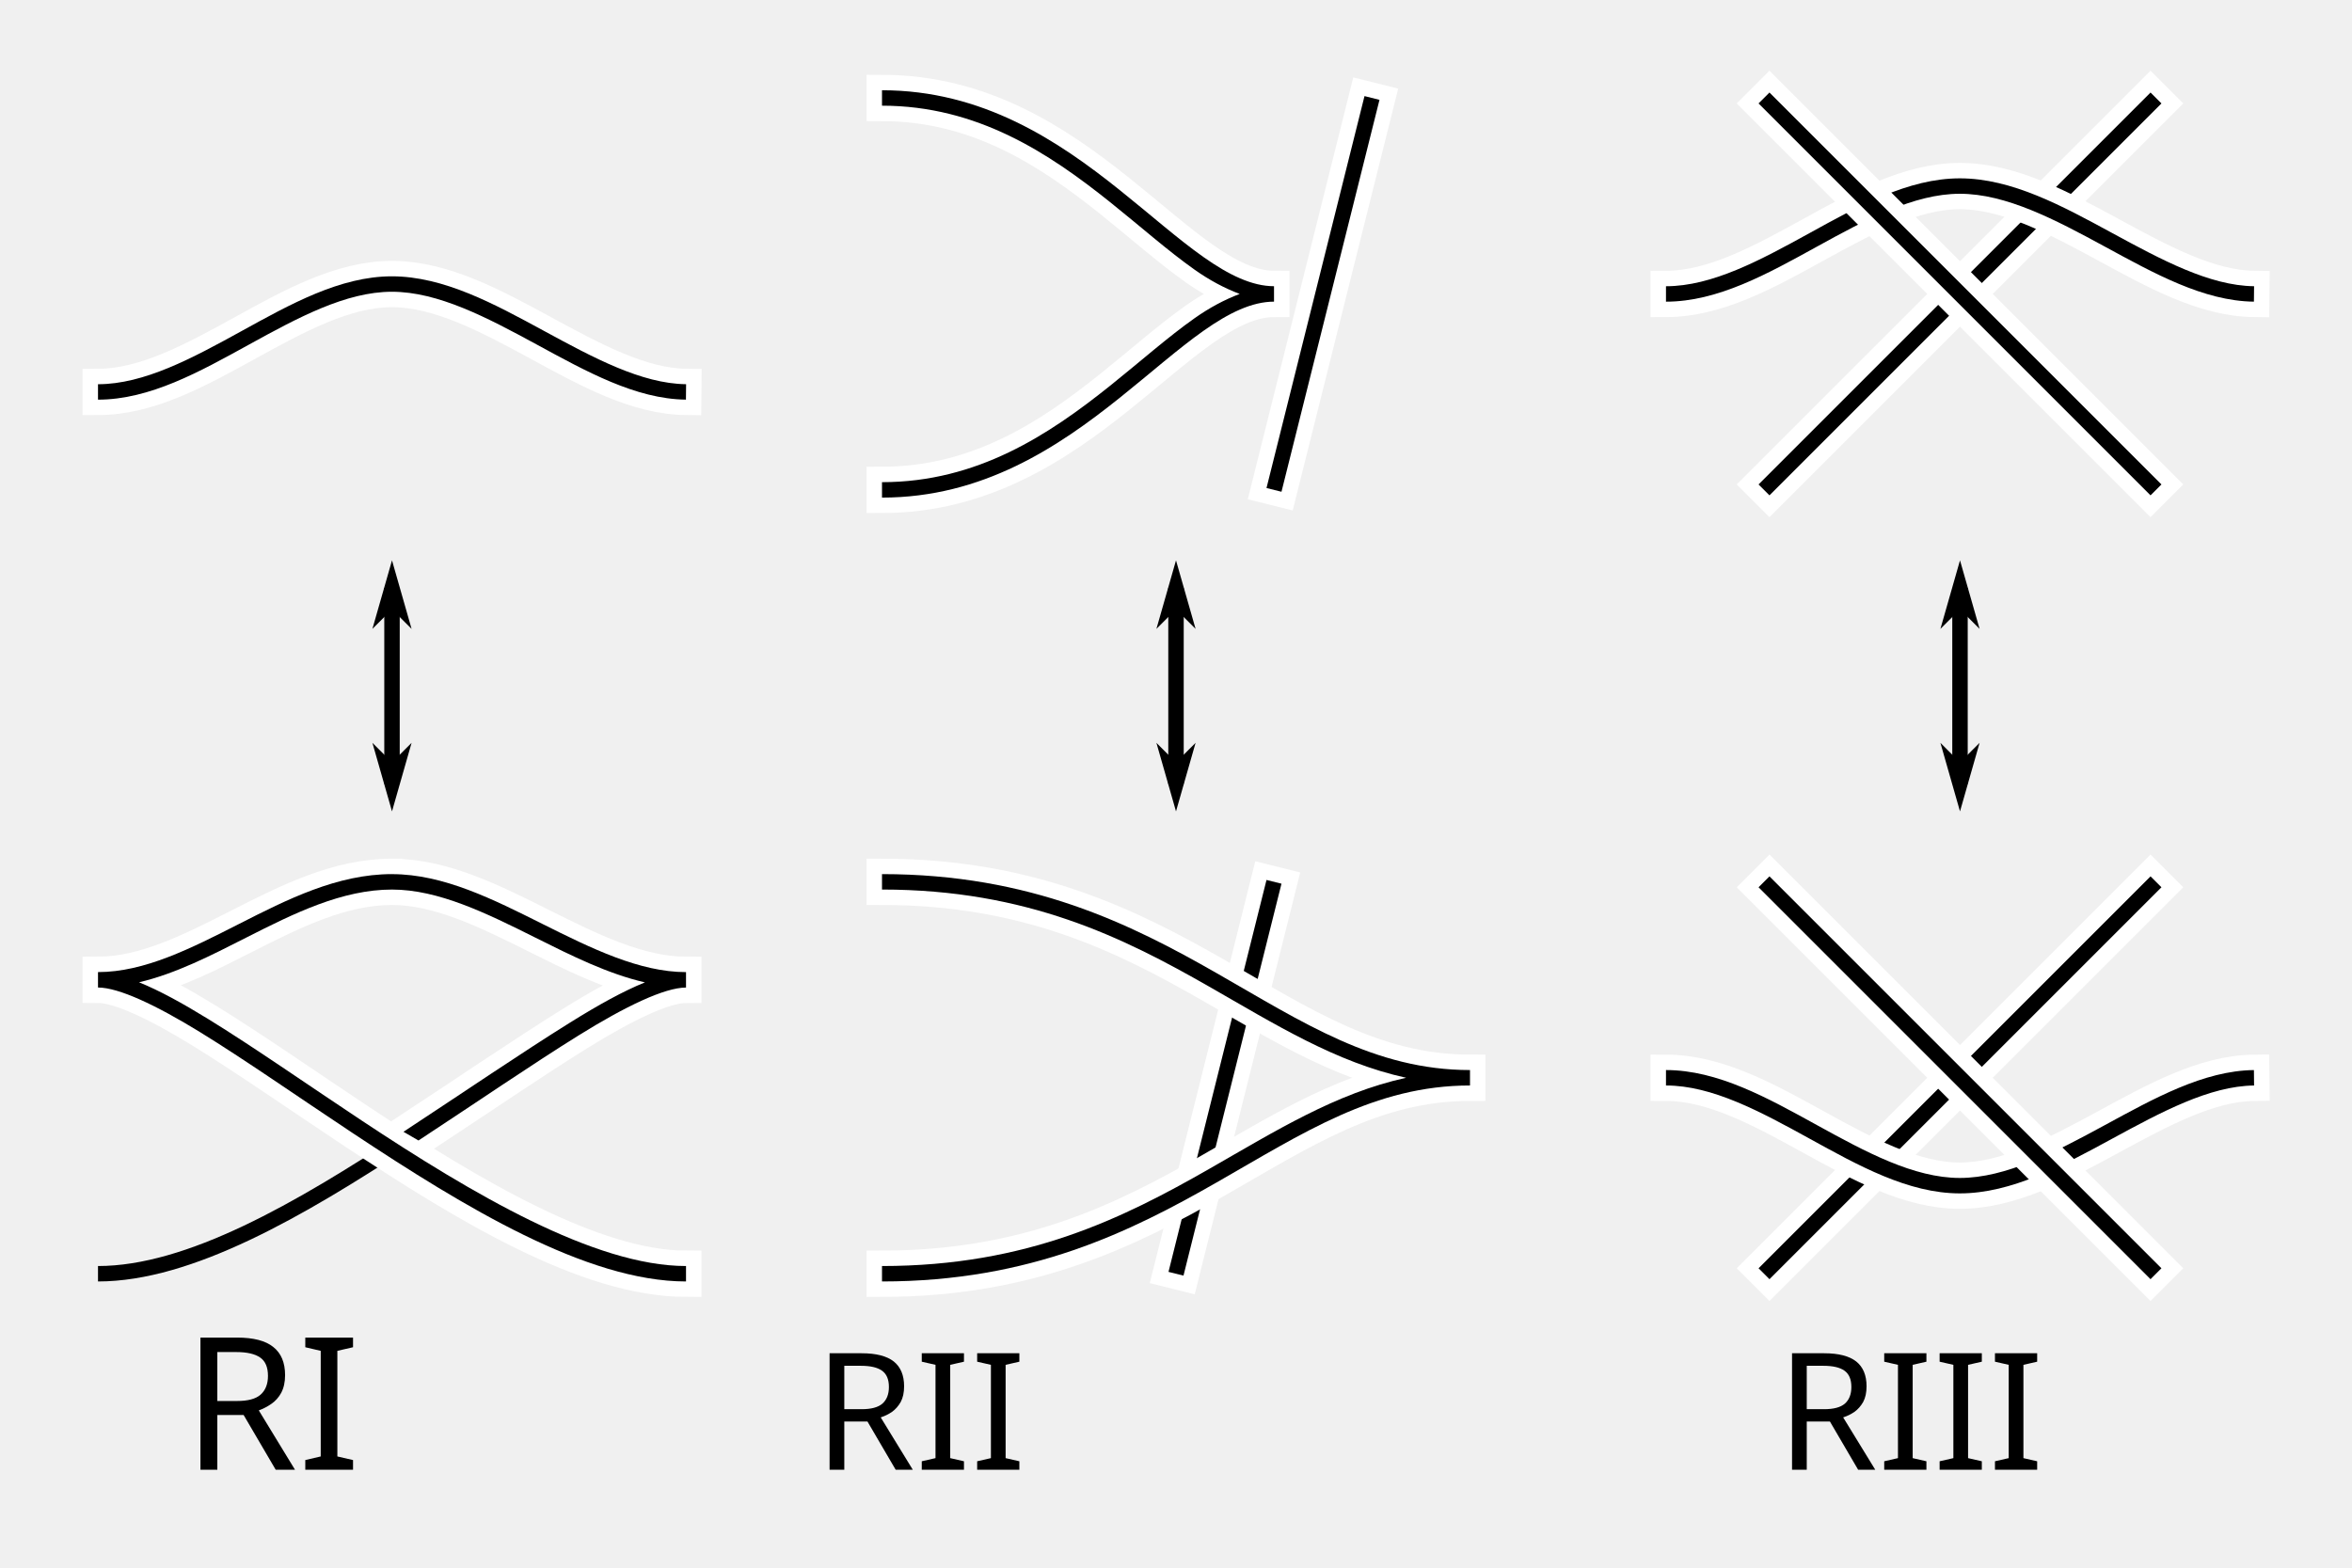
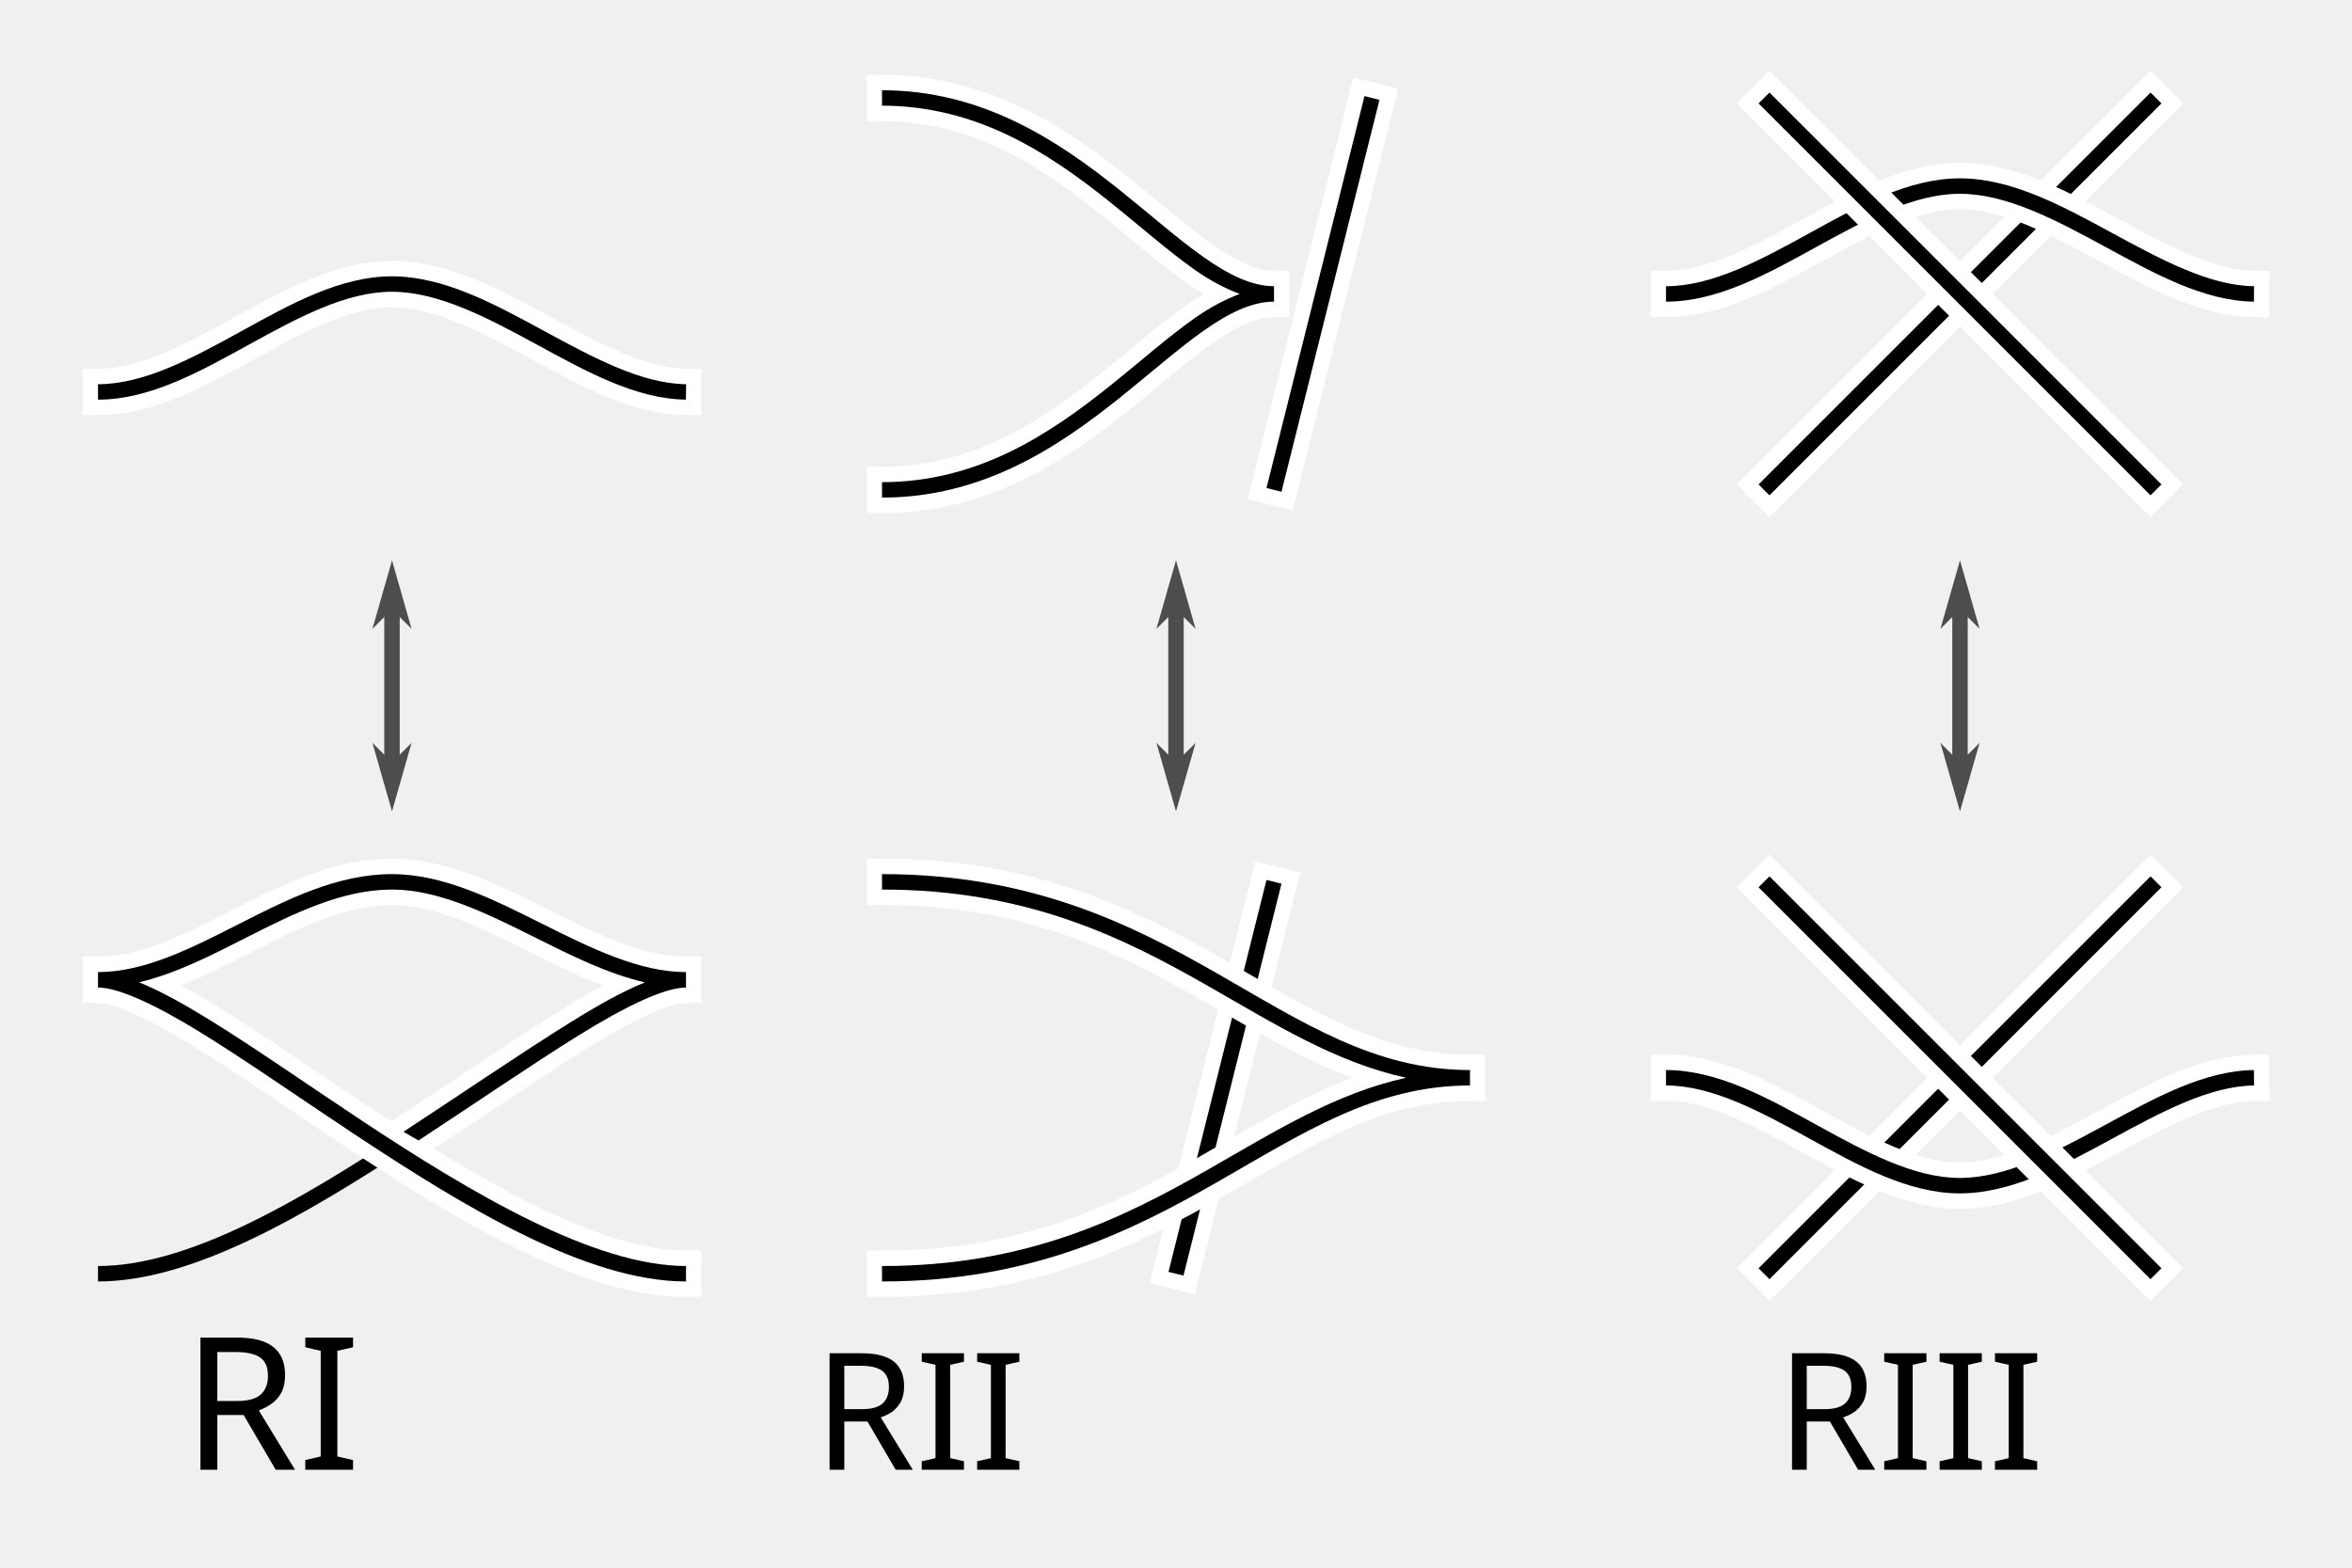
<svg xmlns="http://www.w3.org/2000/svg" width="6in" height="4in" viewBox="0 0 152.4 101.6" version="1.1" id="svg8">
  <defs id="defs2">
    <marker style="overflow:visible" id="Arrow2Mstart" refX="0.0" refY="0.0" orient="auto">
      <path transform="scale(0.6) translate(0,0)" d="M 8.719,4.034 L -2.207,0.016 L 8.719,-4.002 C 6.973,-1.63 6.983,1.616 8.719,4.034 z " style="fill-rule:evenodd;stroke-width:0.625;stroke-linejoin:round;stroke:#000000;stroke-opacity:1;fill:#000000;fill-opacity:1" id="path910" />
    </marker>
    <marker style="overflow:visible;" id="Arrow1Send" refX="0.0" refY="0.0" orient="auto">
-       <path transform="scale(0.2) rotate(180) translate(6,0)" style="fill-rule:evenodd;stroke:#000000;stroke-width:1pt;stroke-opacity:1;fill:#000000;fill-opacity:1" d="M 0.0,0.0 L 5.0,-5.0 L -12.5,0.0 L 5.0,5.0 L 0.0,0.0 z " id="path901" />
+       <path transform="scale(0.2) rotate(180) translate(6,0)" style="fill-rule:evenodd;stroke:#4d4d4d;stroke-width:1pt;stroke-opacity:1;fill:#4d4d4d;fill-opacity:1" d="M 0.0,0.0 L 5.0,-5.0 L -12.5,0.0 L 5.0,5.0 L 0.0,0.0 z " id="path901" />
    </marker>
    <marker style="overflow:visible" id="Arrow1Sstart" refX="0.0" refY="0.0" orient="auto">
-       <path transform="scale(0.2) translate(6,0)" style="fill-rule:evenodd;stroke:#000000;stroke-width:1pt;stroke-opacity:1;fill:#000000;fill-opacity:1" d="M 0.0,0.0 L 5.0,-5.0 L -12.5,0.0 L 5.0,5.0 L 0.0,0.0 z " id="path898" />
+       <path transform="scale(0.2) translate(6,0)" style="fill-rule:evenodd;stroke:#4d4d4d;stroke-width:1pt;stroke-opacity:1;fill:#4d4d4d;fill-opacity:1" d="M 0.0,0.0 L 5.0,-5.0 L -12.5,0.0 L 5.0,5.0 L 0.0,0.0 z " id="path898" />
    </marker>
    <marker style="overflow:visible" id="marker1184" refX="0.0" refY="0.0" orient="auto">
      <path transform="scale(0.8) translate(12.5,0)" style="fill-rule:evenodd;stroke:#000000;stroke-width:1pt;stroke-opacity:1;fill:#000000;fill-opacity:1" d="M 0.0,0.0 L 5.0,-5.0 L -12.5,0.0 L 5.0,5.0 L 0.0,0.0 z " id="path1182" />
    </marker>
    <marker style="overflow:visible" id="Arrow1Lstart" refX="0.0" refY="0.0" orient="auto">
      <path transform="scale(0.8) translate(12.5,0)" style="fill-rule:evenodd;stroke:#000000;stroke-width:1pt;stroke-opacity:1;fill:#000000;fill-opacity:1" d="M 0.0,0.0 L 5.0,-5.0 L -12.5,0.0 L 5.0,5.0 L 0.0,0.0 z " id="path886" />
    </marker>
    <marker style="overflow:visible;" id="Arrow1Lend" refX="0.0" refY="0.0" orient="auto">
      <path transform="scale(0.8) rotate(180) translate(12.5,0)" style="fill-rule:evenodd;stroke:#000000;stroke-width:1pt;stroke-opacity:1;fill:#000000;fill-opacity:1" d="M 0.0,0.0 L 5.0,-5.0 L -12.5,0.0 L 5.0,5.0 L 0.0,0.0 z " id="path889" />
    </marker>
    <marker style="overflow:visible" id="Arrow1Sstart-7" refX="0" refY="0" orient="auto">
-       <path transform="matrix(0.2,0,0,0.2,1.2,0)" style="fill:#000000;fill-opacity:1;fill-rule:evenodd;stroke:#000000;stroke-width:1pt;stroke-opacity:1" d="M 0,0 5,-5 -12.5,0 5,5 Z" id="path898-5" />
+       <path transform="matrix(0.2,0,0,0.2,1.2,0)" style="fill:#4d4d4d;fill-opacity:1;fill-rule:evenodd;stroke:#4d4d4d;stroke-width:1pt;stroke-opacity:1" d="M 0,0 5,-5 -12.5,0 5,5 Z" id="path898-5" />
    </marker>
    <marker style="overflow:visible" id="Arrow1Send-3" refX="0" refY="0" orient="auto">
-       <path transform="matrix(-0.2,0,0,-0.2,-1.2,0)" style="fill:#000000;fill-opacity:1;fill-rule:evenodd;stroke:#000000;stroke-width:1pt;stroke-opacity:1" d="M 0,0 5,-5 -12.5,0 5,5 Z" id="path901-5" />
+       <path transform="matrix(-0.2,0,0,-0.2,-1.2,0)" style="fill:#4d4d4d;fill-opacity:1;fill-rule:evenodd;stroke:#4d4d4d;stroke-width:1pt;stroke-opacity:1" d="M 0,0 5,-5 -12.5,0 5,5 Z" id="path901-5" />
    </marker>
    <marker style="overflow:visible" id="Arrow1Sstart-2" refX="0" refY="0" orient="auto">
-       <path transform="matrix(0.2,0,0,0.2,1.2,0)" style="fill:#000000;fill-opacity:1;fill-rule:evenodd;stroke:#000000;stroke-width:1pt;stroke-opacity:1" d="M 0,0 5,-5 -12.5,0 5,5 Z" id="path898-9" />
+       <path transform="matrix(0.2,0,0,0.2,1.2,0)" style="fill:#4d4d4d;fill-opacity:1;fill-rule:evenodd;stroke:#4d4d4d;stroke-width:1pt;stroke-opacity:1" d="M 0,0 5,-5 -12.5,0 5,5 Z" id="path898-9" />
    </marker>
    <marker style="overflow:visible" id="Arrow1Send-1" refX="0" refY="0" orient="auto">
-       <path transform="matrix(-0.2,0,0,-0.2,-1.2,0)" style="fill:#000000;fill-opacity:1;fill-rule:evenodd;stroke:#000000;stroke-width:1pt;stroke-opacity:1" d="M 0,0 5,-5 -12.5,0 5,5 Z" id="path901-2" />
+       <path transform="matrix(-0.2,0,0,-0.2,-1.2,0)" style="fill:#4d4d4d;fill-opacity:1;fill-rule:evenodd;stroke:#4d4d4d;stroke-width:1pt;stroke-opacity:1" d="M 0,0 5,-5 -12.5,0 5,5 Z" id="path901-2" />
    </marker>
  </defs>
  <g id="layer1">
    <path style="color:#000000;font-style:normal;font-variant:normal;font-weight:normal;font-stretch:normal;font-size:medium;line-height:normal;font-family:sans-serif;font-variant-ligatures:normal;font-variant-position:normal;font-variant-caps:normal;font-variant-numeric:normal;font-variant-alternates:normal;font-variant-east-asian:normal;font-feature-settings:normal;font-variation-settings:normal;text-indent:0;text-align:start;text-decoration:none;text-decoration-line:none;text-decoration-style:solid;text-decoration-color:#000000;letter-spacing:normal;word-spacing:normal;text-transform:none;writing-mode:lr-tb;direction:ltr;text-orientation:mixed;dominant-baseline:auto;baseline-shift:baseline;text-anchor:start;white-space:normal;shape-padding:0;shape-margin:0;inline-size:0;clip-rule:nonzero;display:inline;overflow:visible;visibility:visible;opacity:1;isolation:auto;mix-blend-mode:normal;color-interpolation:sRGB;color-interpolation-filters:linearRGB;solid-color:#000000;solid-opacity:1;vector-effect:none;fill:#000000;fill-opacity:1;fill-rule:nonzero;stroke:#ffffff;stroke-width:2;stroke-linecap:butt;stroke-linejoin:miter;stroke-miterlimit:4;stroke-dasharray:none;stroke-dashoffset:0;stroke-opacity:1;paint-order:markers stroke fill;color-rendering:auto;image-rendering:auto;shape-rendering:auto;text-rendering:auto;enable-background:accumulate;stop-color:#000000;stop-opacity:1" d="m 25.391,17.908 c -3.354,0 -6.584,1.811 -9.758,3.559 -3.174,1.748 -6.292,3.434 -9.283,3.434 v 1 c 3.358,0 6.592,-1.811 9.766,-3.559 3.174,-1.748 6.289,-3.434 9.275,-3.434 2.999,0 6.17,1.672 9.369,3.41 3.199,1.738 6.424,3.546 9.686,3.582 l 0.01,-1 c -2.891,-0.032 -6.016,-1.721 -9.219,-3.461 -3.203,-1.74 -6.484,-3.531 -9.846,-3.531 z" id="path1731" />
    <path id="path1802" style="fill:none;stroke:#000000;stroke-width:1;stroke-linecap:butt;stroke-linejoin:miter;stroke-miterlimit:4;stroke-dasharray:none;stroke-opacity:1" d="m 6.35,82.55 c 5.931,0 13.072,-4.149 20.035,-8.721" />
    <path style="color:#000000;font-style:normal;font-variant:normal;font-weight:normal;font-stretch:normal;font-size:medium;line-height:normal;font-family:sans-serif;font-variant-ligatures:normal;font-variant-position:normal;font-variant-caps:normal;font-variant-numeric:normal;font-variant-alternates:normal;font-variant-east-asian:normal;font-feature-settings:normal;font-variation-settings:normal;text-indent:0;text-align:start;text-decoration:none;text-decoration-line:none;text-decoration-style:solid;text-decoration-color:#000000;letter-spacing:normal;word-spacing:normal;text-transform:none;writing-mode:lr-tb;direction:ltr;text-orientation:mixed;dominant-baseline:auto;baseline-shift:baseline;text-anchor:start;white-space:normal;shape-padding:0;shape-margin:0;inline-size:0;clip-rule:nonzero;display:inline;overflow:visible;visibility:visible;opacity:1;isolation:auto;mix-blend-mode:normal;color-interpolation:sRGB;color-interpolation-filters:linearRGB;solid-color:#000000;solid-opacity:1;vector-effect:none;fill:#000000;fill-opacity:1;fill-rule:nonzero;stroke:#ffffff;stroke-width:2;stroke-linecap:butt;stroke-linejoin:miter;stroke-miterlimit:4;stroke-dasharray:none;stroke-dashoffset:0;stroke-opacity:1;paint-order:markers stroke fill;color-rendering:auto;image-rendering:auto;shape-rendering:auto;text-rendering:auto;enable-background:accumulate;stop-color:#000000;stop-opacity:1" d="m 25.4,56.65 c -3.544,0 -6.788,1.641 -9.912,3.23 -3.124,1.589 -6.13,3.12 -9.138,3.12 v 1 c 1.337,0 3.747,1.129 6.63,2.902 2.882,1.773 6.286,4.153 9.885,6.539 7.198,4.771 15.141,9.609 21.586,9.609 v -1 c -5.931,0 -13.862,-4.688 -21.033,-9.441 -3.585,-2.377 -6.99,-4.759 -9.913,-6.558 -1.683,-1.036 -3.169,-1.851 -4.495,-2.39 2.368,-0.557 4.655,-1.731 6.933,-2.89 3.12,-1.586 6.226,-3.12 9.458,-3.12 3.008,0 6.126,1.534 9.301,3.122 2.324,1.162 4.68,2.339 7.086,2.894 -1.418,0.574 -3.017,1.463 -4.837,2.596 -3.077,1.914 -7.055,4.622 -10.808,7.086 l 0.973,0.565 c 3.77,-2.475 7.325,-4.912 10.363,-6.802 3.038,-1.89 5.582,-3.11 6.972,-3.11 v -1 c -3.008,0 -6.126,-1.534 -9.301,-3.122 -3.175,-1.587 -6.407,-3.228 -9.749,-3.228 z" id="path1807" />
-     <path style="fill:none;stroke:#000000;stroke-width:1;stroke-linecap:butt;stroke-linejoin:miter;stroke-miterlimit:4;stroke-dasharray:none;stroke-opacity:1;marker-start:url(#Arrow1Sstart);marker-end:url(#Arrow1Send)" d="m 25.4,50.8 v -12.7" id="path22" />
-     <path style="fill:none;stroke:#000000;stroke-width:1;stroke-linecap:butt;stroke-linejoin:miter;stroke-miterlimit:4;stroke-dasharray:none;stroke-opacity:1;marker-start:url(#Arrow1Sstart-7);marker-end:url(#Arrow1Send-3)" d="m 76.2,50.8 v -12.7" id="path22-6" />
-     <path style="fill:none;stroke:#000000;stroke-width:1;stroke-linecap:butt;stroke-linejoin:miter;stroke-miterlimit:4;stroke-dasharray:none;stroke-opacity:1;marker-start:url(#Arrow1Sstart-2);marker-end:url(#Arrow1Send-1)" d="m 127,50.8 v -12.7" id="path22-7" />
+     <path style="fill:none;stroke:#4d4d4d;stroke-width:1;stroke-linecap:butt;stroke-linejoin:miter;stroke-miterlimit:4;stroke-dasharray:none;stroke-opacity:1;marker-start:url(#Arrow1Sstart);marker-end:url(#Arrow1Send)" d="m 25.4,50.8 v -12.7" id="path22" />
+     <path style="fill:none;stroke:#4d4d4d;stroke-width:1;stroke-linecap:butt;stroke-linejoin:miter;stroke-miterlimit:4;stroke-dasharray:none;stroke-opacity:1;marker-start:url(#Arrow1Sstart-7);marker-end:url(#Arrow1Send-3)" d="m 76.2,50.8 v -12.7" id="path22-6" />
+     <path style="fill:none;stroke:#4d4d4d;stroke-width:1;stroke-linecap:butt;stroke-linejoin:miter;stroke-miterlimit:4;stroke-dasharray:none;stroke-opacity:1;marker-start:url(#Arrow1Sstart-2);marker-end:url(#Arrow1Send-1)" d="m 127,50.8 v -12.7" id="path22-7" />
    <path style="color:#000000;font-style:normal;font-variant:normal;font-weight:normal;font-stretch:normal;font-size:medium;line-height:normal;font-family:sans-serif;font-variant-ligatures:normal;font-variant-position:normal;font-variant-caps:normal;font-variant-numeric:normal;font-variant-alternates:normal;font-variant-east-asian:normal;font-feature-settings:normal;font-variation-settings:normal;text-indent:0;text-align:start;text-decoration:none;text-decoration-line:none;text-decoration-style:solid;text-decoration-color:#000000;letter-spacing:normal;word-spacing:normal;text-transform:none;writing-mode:lr-tb;direction:ltr;text-orientation:mixed;dominant-baseline:auto;baseline-shift:baseline;text-anchor:start;white-space:normal;shape-padding:0;shape-margin:0;inline-size:0;clip-rule:nonzero;display:inline;overflow:visible;visibility:visible;opacity:1;isolation:auto;mix-blend-mode:normal;color-interpolation:sRGB;color-interpolation-filters:linearRGB;solid-color:#000000;solid-opacity:1;vector-effect:none;fill:#000000;fill-opacity:1;fill-rule:nonzero;stroke:#ffffff;stroke-width:2;stroke-linecap:butt;stroke-linejoin:miter;stroke-miterlimit:4;stroke-dasharray:none;stroke-dashoffset:0;stroke-opacity:1;paint-order:markers stroke fill;color-rendering:auto;image-rendering:auto;shape-rendering:auto;text-rendering:auto;enable-background:accumulate;stop-color:#000000;stop-opacity:1" d="m 57.15,5.849 v 1 c 6.183,0 10.824,3.088 14.768,6.242 1.972,1.577 3.76,3.167 5.482,4.383 0.982,0.694 1.953,1.208 2.928,1.576 -0.975,0.368 -1.945,0.883 -2.928,1.576 -1.722,1.215 -3.511,2.805 -5.482,4.383 -3.943,3.155 -8.584,6.24 -14.768,6.24 v 1 c 6.517,0 11.398,-3.264 15.393,-6.459 1.997,-1.598 3.782,-3.182 5.434,-4.348 1.651,-1.166 3.153,-1.893 4.574,-1.893 v -1 c -1.421,0 -2.923,-0.727 -4.574,-1.893 C 76.325,15.492 74.54,13.908 72.543,12.31 68.549,9.115 63.667,5.849 57.15,5.849 Z" id="path1735" />
    <path style="color:#000000;font-style:normal;font-variant:normal;font-weight:normal;font-stretch:normal;font-size:medium;line-height:normal;font-family:sans-serif;font-variant-ligatures:normal;font-variant-position:normal;font-variant-caps:normal;font-variant-numeric:normal;font-variant-alternates:normal;font-variant-east-asian:normal;font-feature-settings:normal;font-variation-settings:normal;text-indent:0;text-align:start;text-decoration:none;text-decoration-line:none;text-decoration-style:solid;text-decoration-color:#000000;letter-spacing:normal;word-spacing:normal;text-transform:none;writing-mode:lr-tb;direction:ltr;text-orientation:mixed;dominant-baseline:auto;baseline-shift:baseline;text-anchor:start;white-space:normal;shape-padding:0;shape-margin:0;inline-size:0;clip-rule:nonzero;display:inline;overflow:visible;visibility:visible;opacity:1;isolation:auto;mix-blend-mode:normal;color-interpolation:sRGB;color-interpolation-filters:linearRGB;solid-color:#000000;solid-opacity:1;vector-effect:none;fill:#000000;fill-opacity:1;fill-rule:nonzero;stroke:#ffffff;stroke-width:2;stroke-linecap:butt;stroke-linejoin:miter;stroke-miterlimit:4;stroke-dasharray:none;stroke-dashoffset:0;stroke-opacity:1;paint-order:markers stroke fill;color-rendering:auto;image-rendering:auto;shape-rendering:auto;text-rendering:auto;enable-background:accumulate;stop-color:#000000;stop-opacity:1" d="m 88.414,6.228 -6.35,25.4 0.971,0.242 6.35,-25.4 z" id="path1739" />
    <path style="color:#000000;font-style:normal;font-variant:normal;font-weight:normal;font-stretch:normal;font-size:medium;line-height:normal;font-family:sans-serif;font-variant-ligatures:normal;font-variant-position:normal;font-variant-caps:normal;font-variant-numeric:normal;font-variant-alternates:normal;font-variant-east-asian:normal;font-feature-settings:normal;font-variation-settings:normal;text-indent:0;text-align:start;text-decoration:none;text-decoration-line:none;text-decoration-style:solid;text-decoration-color:#000000;letter-spacing:normal;word-spacing:normal;text-transform:none;writing-mode:lr-tb;direction:ltr;text-orientation:mixed;dominant-baseline:auto;baseline-shift:baseline;text-anchor:start;white-space:normal;shape-padding:0;shape-margin:0;inline-size:0;clip-rule:nonzero;display:inline;overflow:visible;visibility:visible;opacity:1;isolation:auto;mix-blend-mode:normal;color-interpolation:sRGB;color-interpolation-filters:linearRGB;solid-color:#000000;solid-opacity:1;vector-effect:none;fill:#000000;fill-opacity:1;fill-rule:nonzero;stroke:#ffffff;stroke-width:2;stroke-linecap:butt;stroke-linejoin:miter;stroke-miterlimit:4;stroke-dasharray:none;stroke-dashoffset:0;stroke-opacity:1;paint-order:markers stroke fill;color-rendering:auto;image-rendering:auto;shape-rendering:auto;text-rendering:auto;enable-background:accumulate;stop-color:#000000;stop-opacity:1" d="m 82.064,57.029 -6.35,25.4 0.971,0.242 6.35,-25.4 z" id="path1755" />
    <path style="color:#000000;font-style:normal;font-variant:normal;font-weight:normal;font-stretch:normal;font-size:medium;line-height:normal;font-family:sans-serif;font-variant-ligatures:normal;font-variant-position:normal;font-variant-caps:normal;font-variant-numeric:normal;font-variant-alternates:normal;font-variant-east-asian:normal;font-feature-settings:normal;font-variation-settings:normal;text-indent:0;text-align:start;text-decoration:none;text-decoration-line:none;text-decoration-style:solid;text-decoration-color:#000000;letter-spacing:normal;word-spacing:normal;text-transform:none;writing-mode:lr-tb;direction:ltr;text-orientation:mixed;dominant-baseline:auto;baseline-shift:baseline;text-anchor:start;white-space:normal;shape-padding:0;shape-margin:0;inline-size:0;clip-rule:nonzero;display:inline;overflow:visible;visibility:visible;opacity:1;isolation:auto;mix-blend-mode:normal;color-interpolation:sRGB;color-interpolation-filters:linearRGB;solid-color:#000000;solid-opacity:1;vector-effect:none;fill:#000000;fill-opacity:1;fill-rule:nonzero;stroke:#ffffff;stroke-width:2;stroke-linecap:butt;stroke-linejoin:miter;stroke-miterlimit:4;stroke-dasharray:none;stroke-dashoffset:0;stroke-opacity:1;paint-order:markers stroke fill;color-rendering:auto;image-rendering:auto;shape-rendering:auto;text-rendering:auto;enable-background:accumulate;stop-color:#000000;stop-opacity:1" d="m 57.15,56.65 v 1 c 9.414,0 15.645,3.118 21.184,6.283 4.297,2.455 8.208,4.915 12.779,5.916 -4.571,1.001 -8.482,3.461 -12.779,5.916 -5.538,3.165 -11.77,6.285 -21.184,6.285 v 1 c 9.636,0 16.106,-3.231 21.68,-6.416 5.574,-3.185 10.237,-6.285 16.42,-6.285 v -1 c -6.183,0 -10.846,-3.098 -16.42,-6.283 -5.574,-3.185 -12.044,-6.416 -21.68,-6.416 z" id="path1759" />
    <path style="color:#000000;font-style:normal;font-variant:normal;font-weight:normal;font-stretch:normal;font-size:medium;line-height:normal;font-family:sans-serif;font-variant-ligatures:normal;font-variant-position:normal;font-variant-caps:normal;font-variant-numeric:normal;font-variant-alternates:normal;font-variant-east-asian:normal;font-feature-settings:normal;font-variation-settings:normal;text-indent:0;text-align:start;text-decoration:none;text-decoration-line:none;text-decoration-style:solid;text-decoration-color:#000000;letter-spacing:normal;word-spacing:normal;text-transform:none;writing-mode:lr-tb;direction:ltr;text-orientation:mixed;dominant-baseline:auto;baseline-shift:baseline;text-anchor:start;white-space:normal;shape-padding:0;shape-margin:0;inline-size:0;clip-rule:nonzero;display:inline;overflow:visible;visibility:visible;opacity:1;isolation:auto;mix-blend-mode:normal;color-interpolation:sRGB;color-interpolation-filters:linearRGB;solid-color:#000000;solid-opacity:1;vector-effect:none;fill:#000000;fill-opacity:1;fill-rule:nonzero;stroke:#ffffff;stroke-width:2;stroke-linecap:butt;stroke-linejoin:miter;stroke-miterlimit:4;stroke-dasharray:none;stroke-dashoffset:0;stroke-opacity:1;paint-order:markers stroke fill;color-rendering:auto;image-rendering:auto;shape-rendering:auto;text-rendering:auto;enable-background:accumulate;stop-color:#000000;stop-opacity:1" d="M 139.346,5.996 113.947,31.396 114.654,32.103 140.053,6.703 Z" id="path1743" />
    <path style="color:#000000;font-style:normal;font-variant:normal;font-weight:normal;font-stretch:normal;font-size:medium;line-height:normal;font-family:sans-serif;font-variant-ligatures:normal;font-variant-position:normal;font-variant-caps:normal;font-variant-numeric:normal;font-variant-alternates:normal;font-variant-east-asian:normal;font-feature-settings:normal;font-variation-settings:normal;text-indent:0;text-align:start;text-decoration:none;text-decoration-line:none;text-decoration-style:solid;text-decoration-color:#000000;letter-spacing:normal;word-spacing:normal;text-transform:none;writing-mode:lr-tb;direction:ltr;text-orientation:mixed;dominant-baseline:auto;baseline-shift:baseline;text-anchor:start;white-space:normal;shape-padding:0;shape-margin:0;inline-size:0;clip-rule:nonzero;display:inline;overflow:visible;visibility:visible;opacity:1;isolation:auto;mix-blend-mode:normal;color-interpolation:sRGB;color-interpolation-filters:linearRGB;solid-color:#000000;solid-opacity:1;vector-effect:none;fill:#000000;fill-opacity:1;fill-rule:nonzero;stroke:#ffffff;stroke-width:2;stroke-linecap:butt;stroke-linejoin:miter;stroke-miterlimit:4;stroke-dasharray:none;stroke-dashoffset:0;stroke-opacity:1;paint-order:markers stroke fill;color-rendering:auto;image-rendering:auto;shape-rendering:auto;text-rendering:auto;enable-background:accumulate;stop-color:#000000;stop-opacity:1" d="m 126.99,11.558 c -3.354,0 -6.584,1.811 -9.758,3.559 -3.174,1.748 -6.292,3.434 -9.283,3.434 v 1 c 3.358,0 6.592,-1.811 9.766,-3.559 3.174,-1.748 6.289,-3.434 9.275,-3.434 2.999,0 6.17,1.672 9.369,3.41 3.199,1.738 6.424,3.546 9.686,3.582 l 0.01,-1 c -2.891,-0.032 -6.016,-1.721 -9.219,-3.461 -3.203,-1.74 -6.484,-3.531 -9.846,-3.531 z" id="path1747" />
    <path style="color:#000000;font-style:normal;font-variant:normal;font-weight:normal;font-stretch:normal;font-size:medium;line-height:normal;font-family:sans-serif;font-variant-ligatures:normal;font-variant-position:normal;font-variant-caps:normal;font-variant-numeric:normal;font-variant-alternates:normal;font-variant-east-asian:normal;font-feature-settings:normal;font-variation-settings:normal;text-indent:0;text-align:start;text-decoration:none;text-decoration-line:none;text-decoration-style:solid;text-decoration-color:#000000;letter-spacing:normal;word-spacing:normal;text-transform:none;writing-mode:lr-tb;direction:ltr;text-orientation:mixed;dominant-baseline:auto;baseline-shift:baseline;text-anchor:start;white-space:normal;shape-padding:0;shape-margin:0;inline-size:0;clip-rule:nonzero;display:inline;overflow:visible;visibility:visible;opacity:1;isolation:auto;mix-blend-mode:normal;color-interpolation:sRGB;color-interpolation-filters:linearRGB;solid-color:#000000;solid-opacity:1;vector-effect:none;fill:#000000;fill-opacity:1;fill-rule:nonzero;stroke:#ffffff;stroke-width:2;stroke-linecap:butt;stroke-linejoin:miter;stroke-miterlimit:4;stroke-dasharray:none;stroke-dashoffset:0;stroke-opacity:1;paint-order:markers stroke fill;color-rendering:auto;image-rendering:auto;shape-rendering:auto;text-rendering:auto;enable-background:accumulate;stop-color:#000000;stop-opacity:1" d="m 114.654,5.996 -0.707,0.707 25.398,25.4 0.707,-0.707 z" id="path1751" />
    <path style="color:#000000;font-style:normal;font-variant:normal;font-weight:normal;font-stretch:normal;font-size:medium;line-height:normal;font-family:sans-serif;font-variant-ligatures:normal;font-variant-position:normal;font-variant-caps:normal;font-variant-numeric:normal;font-variant-alternates:normal;font-variant-east-asian:normal;font-feature-settings:normal;font-variation-settings:normal;text-indent:0;text-align:start;text-decoration:none;text-decoration-line:none;text-decoration-style:solid;text-decoration-color:#000000;letter-spacing:normal;word-spacing:normal;text-transform:none;writing-mode:lr-tb;direction:ltr;text-orientation:mixed;dominant-baseline:auto;baseline-shift:baseline;text-anchor:start;white-space:normal;shape-padding:0;shape-margin:0;inline-size:0;clip-rule:nonzero;display:inline;overflow:visible;visibility:visible;opacity:1;isolation:auto;mix-blend-mode:normal;color-interpolation:sRGB;color-interpolation-filters:linearRGB;solid-color:#000000;solid-opacity:1;vector-effect:none;fill:#000000;fill-opacity:1;fill-rule:nonzero;stroke:#ffffff;stroke-width:2;stroke-linecap:butt;stroke-linejoin:miter;stroke-miterlimit:4;stroke-dasharray:none;stroke-dashoffset:0;stroke-opacity:1;paint-order:markers stroke fill;color-rendering:auto;image-rendering:auto;shape-rendering:auto;text-rendering:auto;enable-background:accumulate;stop-color:#000000;stop-opacity:1" d="m 139.346,56.796 -25.398,25.4 0.707,0.707 25.398,-25.4 z" id="path1763" />
    <path style="color:#000000;font-style:normal;font-variant:normal;font-weight:normal;font-stretch:normal;font-size:medium;line-height:normal;font-family:sans-serif;font-variant-ligatures:normal;font-variant-position:normal;font-variant-caps:normal;font-variant-numeric:normal;font-variant-alternates:normal;font-variant-east-asian:normal;font-feature-settings:normal;font-variation-settings:normal;text-indent:0;text-align:start;text-decoration:none;text-decoration-line:none;text-decoration-style:solid;text-decoration-color:#000000;letter-spacing:normal;word-spacing:normal;text-transform:none;writing-mode:lr-tb;direction:ltr;text-orientation:mixed;dominant-baseline:auto;baseline-shift:baseline;text-anchor:start;white-space:normal;shape-padding:0;shape-margin:0;inline-size:0;clip-rule:nonzero;display:inline;overflow:visible;visibility:visible;opacity:1;isolation:auto;mix-blend-mode:normal;color-interpolation:sRGB;color-interpolation-filters:linearRGB;solid-color:#000000;solid-opacity:1;vector-effect:none;fill:#000000;fill-opacity:1;fill-rule:nonzero;stroke:#ffffff;stroke-width:2;stroke-linecap:butt;stroke-linejoin:miter;stroke-miterlimit:4;stroke-dasharray:none;stroke-dashoffset:0;stroke-opacity:1;paint-order:markers stroke fill;color-rendering:auto;image-rendering:auto;shape-rendering:auto;text-rendering:auto;enable-background:accumulate;stop-color:#000000;stop-opacity:1" d="m 107.949,69.349 v 1 c 2.991,0 6.109,1.686 9.283,3.434 3.174,1.748 6.404,3.559 9.758,3.559 3.361,0 6.643,-1.791 9.846,-3.531 3.203,-1.74 6.328,-3.429 9.219,-3.461 l -0.01,-1 c -3.262,0.036 -6.486,1.844 -9.686,3.582 -3.199,1.738 -6.371,3.41 -9.369,3.41 -2.986,0 -6.102,-1.686 -9.275,-3.434 -3.174,-1.748 -6.407,-3.559 -9.766,-3.559 z" id="path1767" />
    <path style="color:#000000;font-style:normal;font-variant:normal;font-weight:normal;font-stretch:normal;font-size:medium;line-height:normal;font-family:sans-serif;font-variant-ligatures:normal;font-variant-position:normal;font-variant-caps:normal;font-variant-numeric:normal;font-variant-alternates:normal;font-variant-east-asian:normal;font-feature-settings:normal;font-variation-settings:normal;text-indent:0;text-align:start;text-decoration:none;text-decoration-line:none;text-decoration-style:solid;text-decoration-color:#000000;letter-spacing:normal;word-spacing:normal;text-transform:none;writing-mode:lr-tb;direction:ltr;text-orientation:mixed;dominant-baseline:auto;baseline-shift:baseline;text-anchor:start;white-space:normal;shape-padding:0;shape-margin:0;inline-size:0;clip-rule:nonzero;display:inline;overflow:visible;visibility:visible;opacity:1;isolation:auto;mix-blend-mode:normal;color-interpolation:sRGB;color-interpolation-filters:linearRGB;solid-color:#000000;solid-opacity:1;vector-effect:none;fill:#000000;fill-opacity:1;fill-rule:nonzero;stroke:#ffffff;stroke-width:2;stroke-linecap:butt;stroke-linejoin:miter;stroke-miterlimit:4;stroke-dasharray:none;stroke-dashoffset:0;stroke-opacity:1;paint-order:markers stroke fill;color-rendering:auto;image-rendering:auto;shape-rendering:auto;text-rendering:auto;enable-background:accumulate;stop-color:#000000;stop-opacity:1" d="m 114.654,56.796 -0.707,0.707 25.398,25.4 0.707,-0.707 z" id="path1771" />
    <text xml:space="preserve" style="font-style:normal;font-variant:normal;font-weight:300;font-stretch:normal;line-height:1.25;font-family:'Source Serif Pro';-inkscape-font-specification:'Source Serif Pro Light';text-align:center;letter-spacing:0px;baseline-shift:baseline;text-anchor:middle;stroke-width:0;stroke-miterlimit:4;stroke-dasharray:none" x="25.4" y="95.25" id="text2351">
      <tspan id="tspan2349" x="25.4" y="95.25" style="font-style:normal;font-variant:normal;font-weight:normal;font-stretch:normal;font-family:'Source Serif Pro';-inkscape-font-specification:'Source Serif Pro';text-align:center;baseline-shift:baseline;text-anchor:middle;stroke-width:0;stroke-miterlimit:4;stroke-dasharray:none">RI</tspan>
    </text>
    <text xml:space="preserve" style="font-style:normal;font-variant:normal;font-weight:normal;font-stretch:normal;font-size:10.583px;line-height:1.25;font-family:'Source Serif Pro';-inkscape-font-specification:'Source Serif Pro';letter-spacing:0px;stroke-width:0.265" x="80.243" y="95.25" id="text2357">
      <tspan id="tspan2355" x="80.243" y="95.25" style="font-style:normal;font-variant:normal;font-weight:normal;font-stretch:normal;font-family:'Source Serif Pro';-inkscape-font-specification:'Source Serif Pro';text-align:end;text-anchor:end;stroke-width:0.265">RII</tspan>
    </text>
    <text xml:space="preserve" style="font-style:normal;font-variant:normal;font-weight:normal;font-stretch:normal;font-size:10.583px;line-height:1.25;font-family:'Source Serif Pro';-inkscape-font-specification:'Source Serif Pro';letter-spacing:0px;stroke-width:0.265" x="130.641" y="95.25" id="text2399">
      <tspan id="tspan2397" x="130.641" y="95.25" style="font-style:normal;font-variant:normal;font-weight:normal;font-stretch:normal;font-family:'Source Serif Pro';-inkscape-font-specification:'Source Serif Pro';text-align:center;text-anchor:middle;stroke-width:0.265">RIII</tspan>
    </text>
  </g>
</svg>
